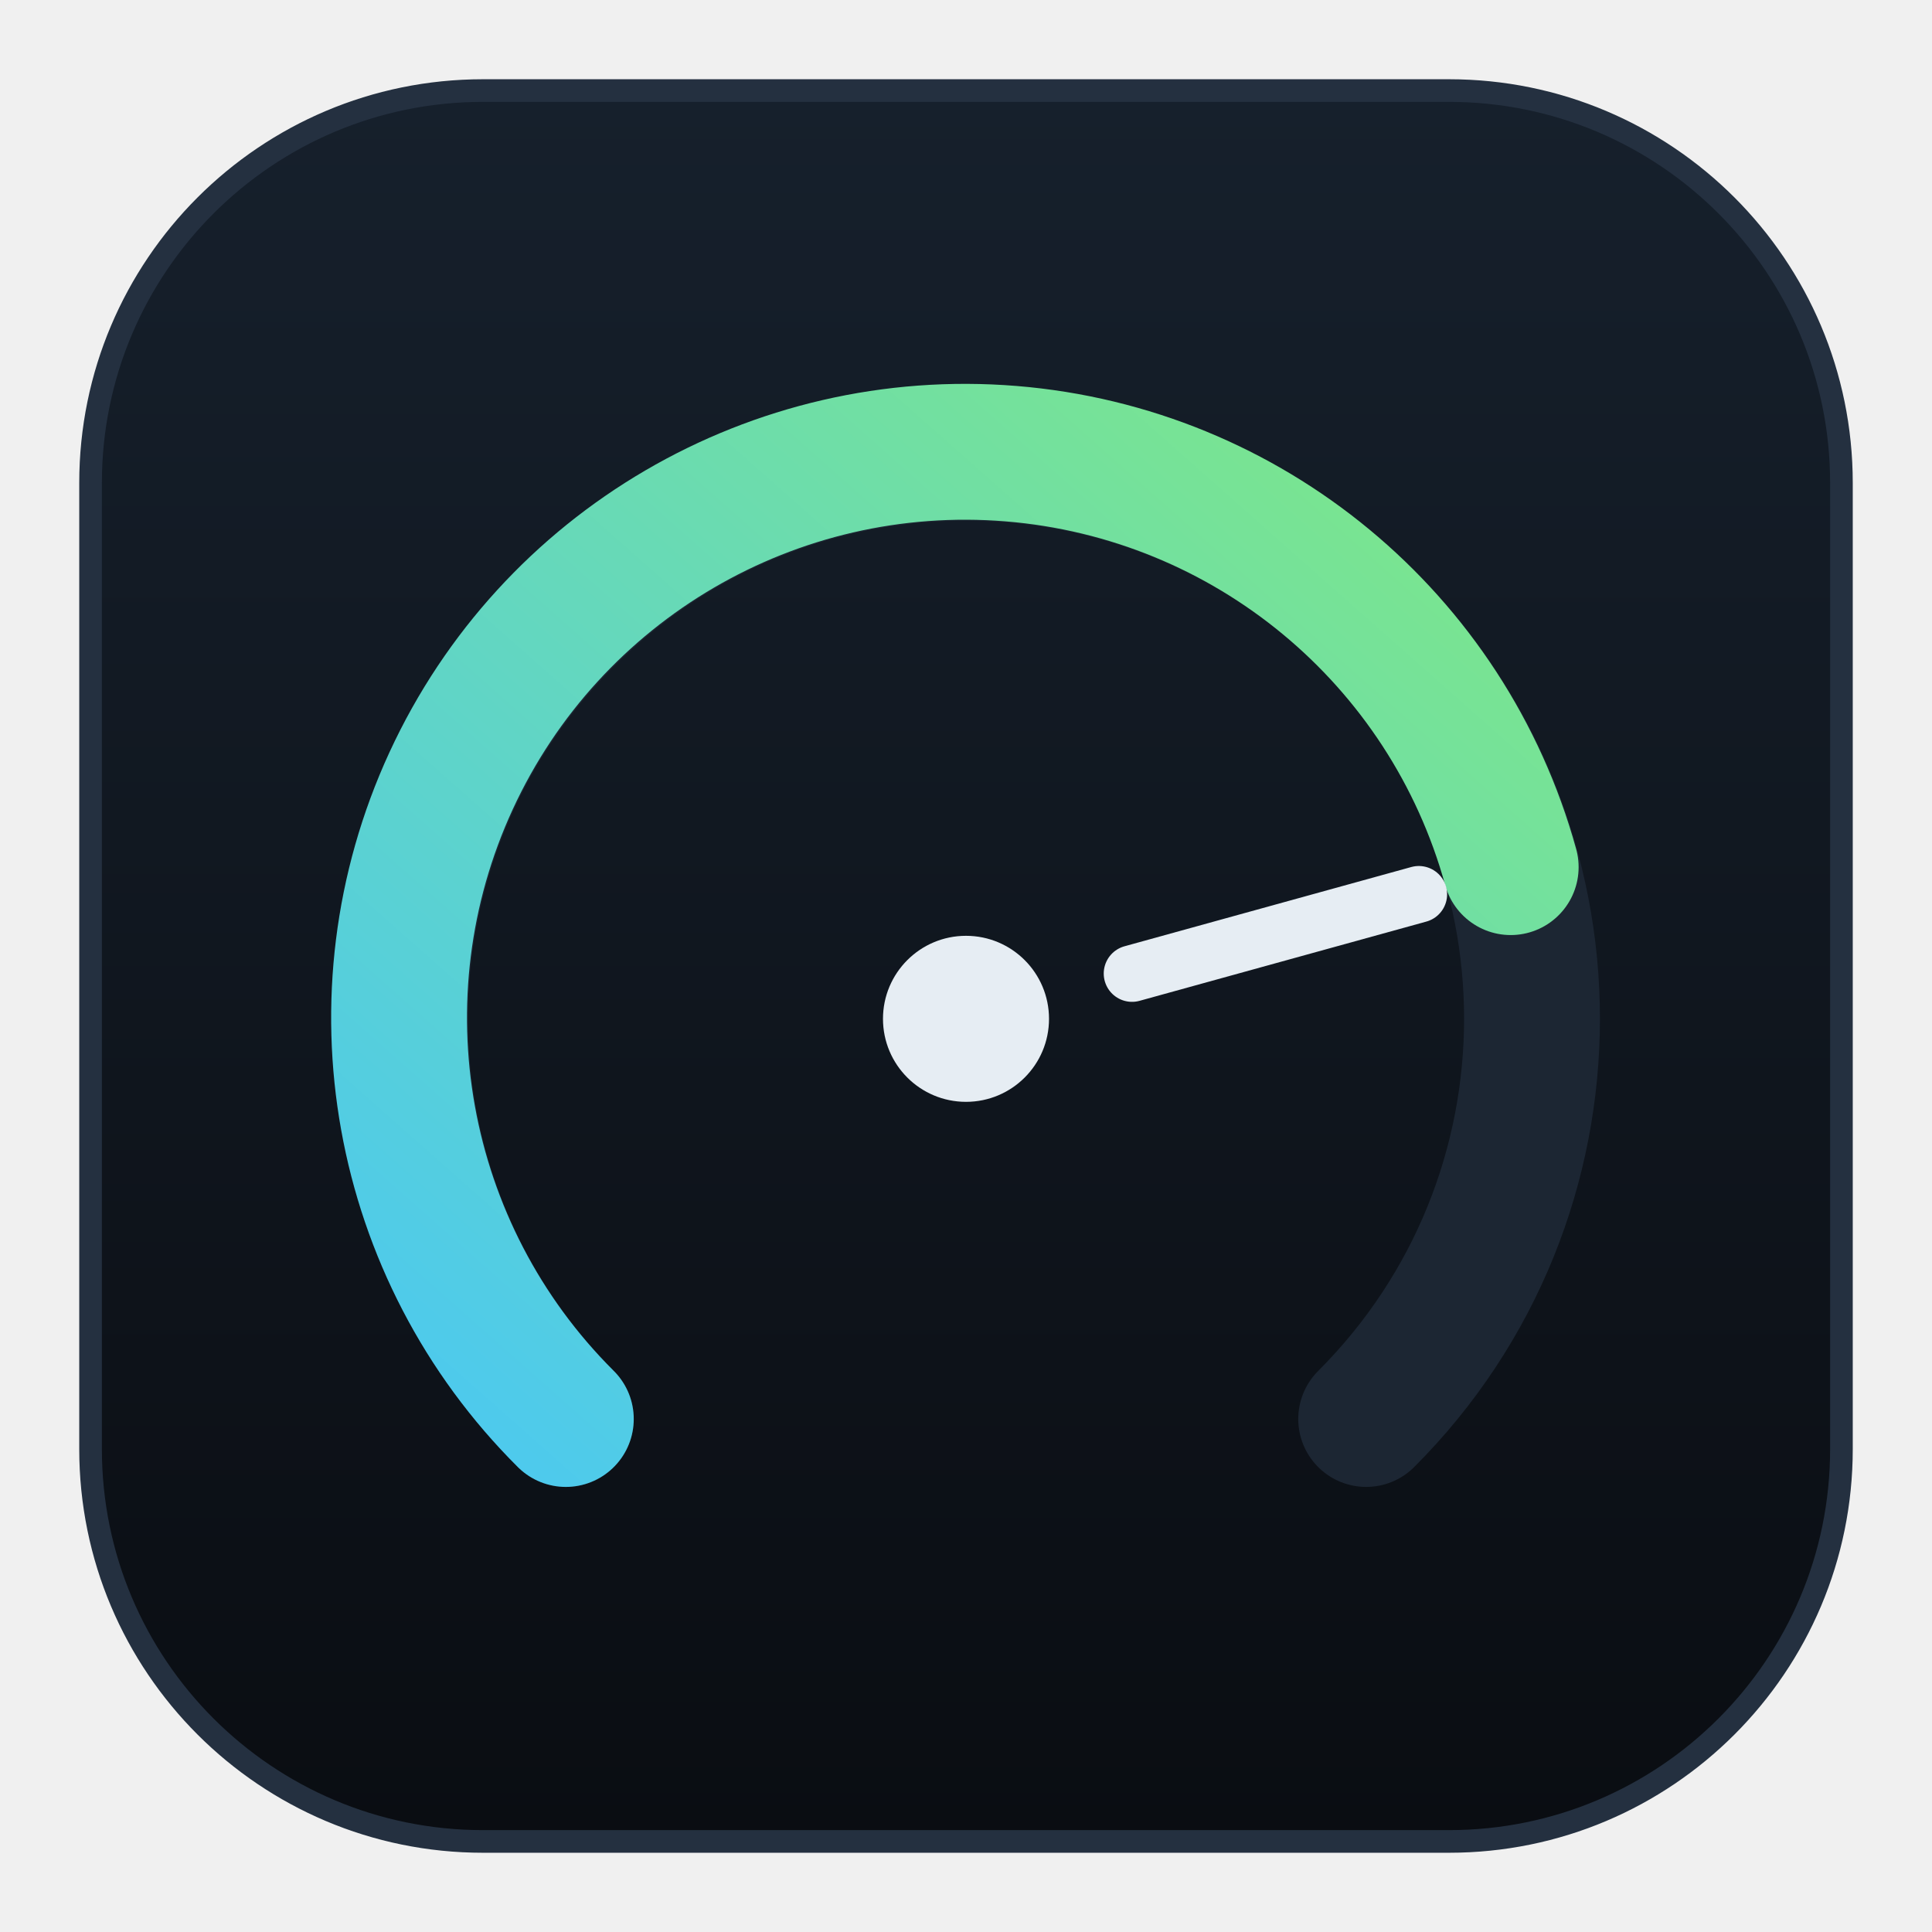
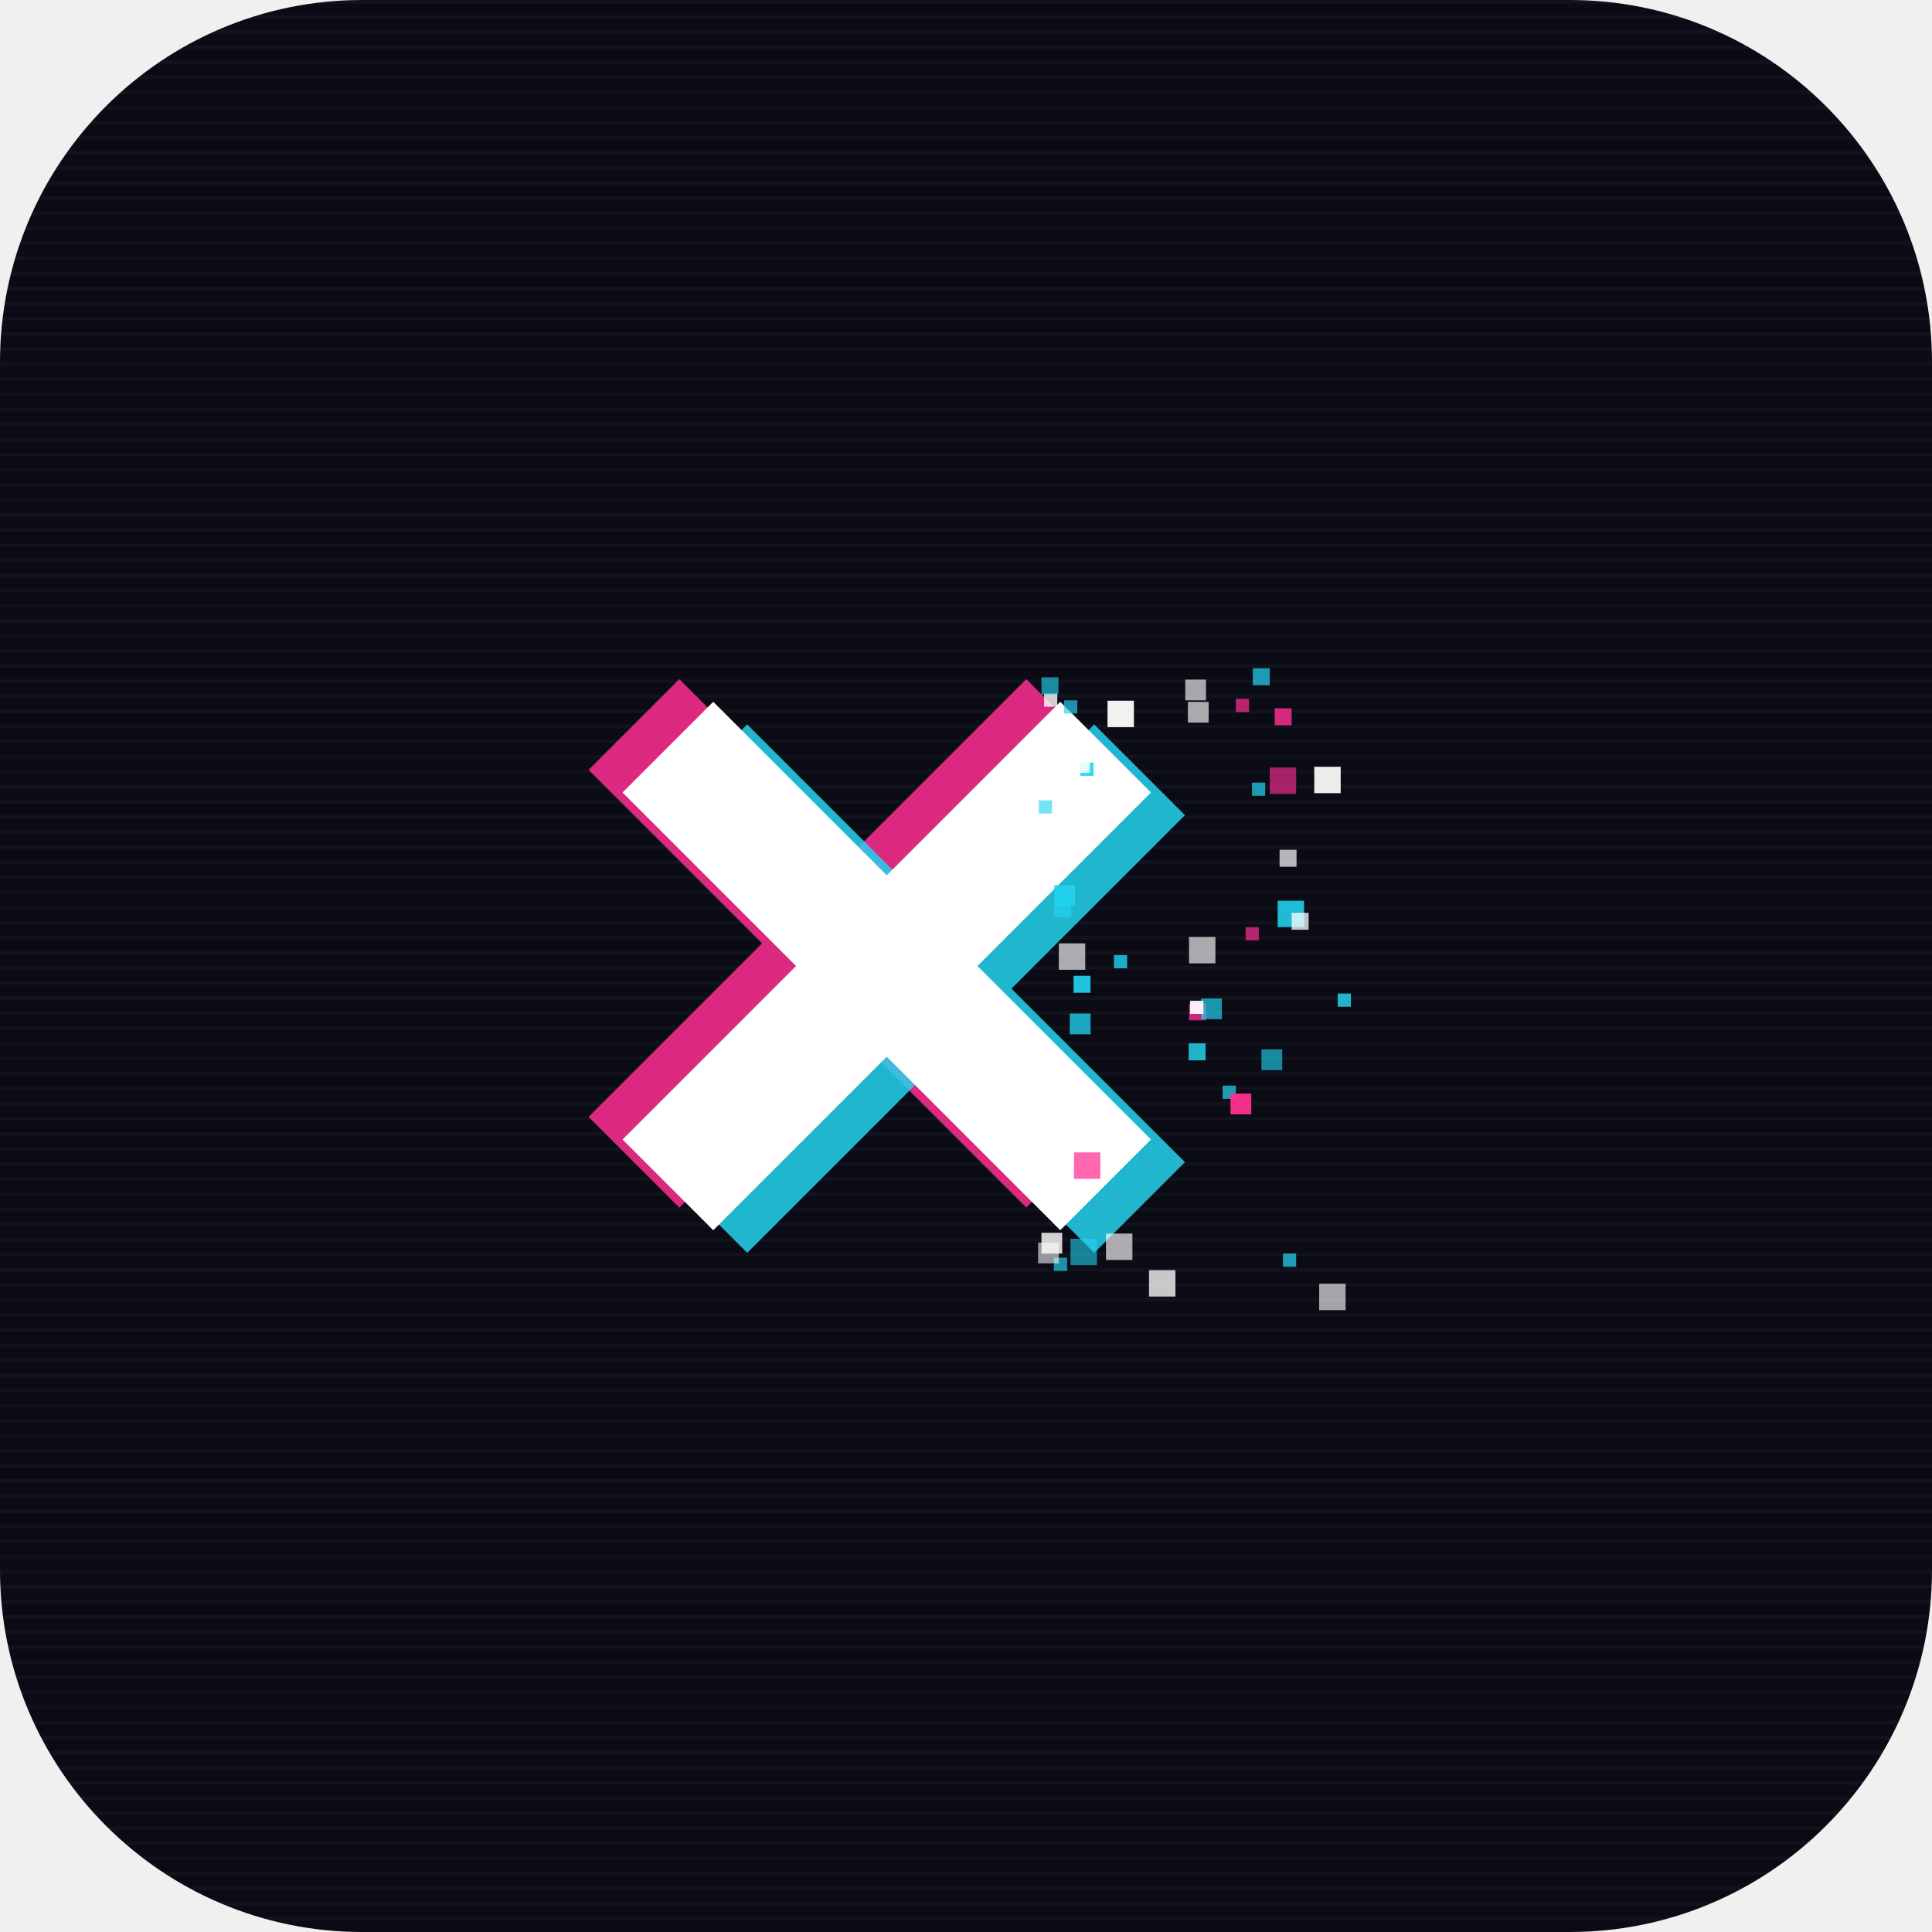
- <svg xmlns="http://www.w3.org/2000/svg" width="1024" height="1024" viewBox="0 0 1024 1024">
-   <defs>
-     <linearGradient id="bg" x1="0" y1="0" x2="0" y2="1">
-       <stop offset="0" stop-color="#16202c" />
-       <stop offset="1" stop-color="#0a0d12" />
-     </linearGradient>
-     <linearGradient id="arc" x1="0" y1="1" x2="1" y2="0">
-       <stop offset="0" stop-color="#4cc9f0" />
-       <stop offset="1" stop-color="#7ee787" />
-     </linearGradient>
-   </defs>
-   <rect x="48" y="48" width="928" height="928" rx="208" fill="url(#bg)" stroke="#243040" stroke-width="12" />
-   <path d="M 299.9 752.1 A 300 300 0 1 1 724.1 752.1" fill="none" stroke="#1c2633" stroke-width="72" stroke-linecap="round" />
-   <path d="M 299.9 752.1 A 300 300 0 1 1 800.7 459.6" fill="none" stroke="url(#arc)" stroke-width="72" stroke-linecap="round" />
-   <line x1="600" y1="516" x2="752" y2="474" stroke="#e6edf3" stroke-width="30" stroke-linecap="round" />
-   <circle cx="512" cy="540" r="44" fill="#e6edf3" />
+ <svg xmlns="http://www.w3.org/2000/svg" viewBox="0 0 512 512" role="img" aria-label="CLOKRIX pixel icon">
+   <rect width="512" height="512" rx="96" fill="#0B0B16" />
+   <rect x="0" y="0" width="512" height="1" fill="#FFFFFF" opacity="0.03" />
+   <rect x="0" y="4" width="512" height="1" fill="#FFFFFF" opacity="0.03" />
+   <rect x="0" y="8" width="512" height="1" fill="#FFFFFF" opacity="0.03" />
+   <rect x="0" y="12" width="512" height="1" fill="#FFFFFF" opacity="0.03" />
+   <rect x="0" y="16" width="512" height="1" fill="#FFFFFF" opacity="0.03" />
+   <rect x="0" y="20" width="512" height="1" fill="#FFFFFF" opacity="0.03" />
+   <rect x="0" y="24" width="512" height="1" fill="#FFFFFF" opacity="0.03" />
+   <rect x="0" y="28" width="512" height="1" fill="#FFFFFF" opacity="0.03" />
+   <rect x="0" y="32" width="512" height="1" fill="#FFFFFF" opacity="0.03" />
+   <rect x="0" y="36" width="512" height="1" fill="#FFFFFF" opacity="0.03" />
+   <rect x="0" y="40" width="512" height="1" fill="#FFFFFF" opacity="0.03" />
+   <rect x="0" y="44" width="512" height="1" fill="#FFFFFF" opacity="0.03" />
+   <rect x="0" y="48" width="512" height="1" fill="#FFFFFF" opacity="0.03" />
+   <rect x="0" y="52" width="512" height="1" fill="#FFFFFF" opacity="0.03" />
+   <rect x="0" y="56" width="512" height="1" fill="#FFFFFF" opacity="0.03" />
+   <rect x="0" y="60" width="512" height="1" fill="#FFFFFF" opacity="0.03" />
+   <rect x="0" y="64" width="512" height="1" fill="#FFFFFF" opacity="0.03" />
+   <rect x="0" y="68" width="512" height="1" fill="#FFFFFF" opacity="0.03" />
+   <rect x="0" y="72" width="512" height="1" fill="#FFFFFF" opacity="0.03" />
+   <rect x="0" y="76" width="512" height="1" fill="#FFFFFF" opacity="0.03" />
+   <rect x="0" y="80" width="512" height="1" fill="#FFFFFF" opacity="0.03" />
+   <rect x="0" y="84" width="512" height="1" fill="#FFFFFF" opacity="0.03" />
+   <rect x="0" y="88" width="512" height="1" fill="#FFFFFF" opacity="0.03" />
+   <rect x="0" y="92" width="512" height="1" fill="#FFFFFF" opacity="0.03" />
+   <rect x="0" y="96" width="512" height="1" fill="#FFFFFF" opacity="0.03" />
+   <rect x="0" y="100" width="512" height="1" fill="#FFFFFF" opacity="0.03" />
+   <rect x="0" y="104" width="512" height="1" fill="#FFFFFF" opacity="0.03" />
+   <rect x="0" y="108" width="512" height="1" fill="#FFFFFF" opacity="0.03" />
+   <rect x="0" y="112" width="512" height="1" fill="#FFFFFF" opacity="0.03" />
+   <rect x="0" y="116" width="512" height="1" fill="#FFFFFF" opacity="0.03" />
+   <rect x="0" y="120" width="512" height="1" fill="#FFFFFF" opacity="0.03" />
+   <rect x="0" y="124" width="512" height="1" fill="#FFFFFF" opacity="0.03" />
+   <rect x="0" y="128" width="512" height="1" fill="#FFFFFF" opacity="0.03" />
+   <rect x="0" y="132" width="512" height="1" fill="#FFFFFF" opacity="0.03" />
+   <rect x="0" y="136" width="512" height="1" fill="#FFFFFF" opacity="0.03" />
+   <rect x="0" y="140" width="512" height="1" fill="#FFFFFF" opacity="0.03" />
+   <rect x="0" y="144" width="512" height="1" fill="#FFFFFF" opacity="0.03" />
+   <rect x="0" y="148" width="512" height="1" fill="#FFFFFF" opacity="0.03" />
+   <rect x="0" y="152" width="512" height="1" fill="#FFFFFF" opacity="0.03" />
+   <rect x="0" y="156" width="512" height="1" fill="#FFFFFF" opacity="0.03" />
+   <rect x="0" y="160" width="512" height="1" fill="#FFFFFF" opacity="0.03" />
+   <rect x="0" y="164" width="512" height="1" fill="#FFFFFF" opacity="0.03" />
+   <rect x="0" y="168" width="512" height="1" fill="#FFFFFF" opacity="0.03" />
+   <rect x="0" y="172" width="512" height="1" fill="#FFFFFF" opacity="0.03" />
+   <rect x="0" y="176" width="512" height="1" fill="#FFFFFF" opacity="0.03" />
+   <rect x="0" y="180" width="512" height="1" fill="#FFFFFF" opacity="0.03" />
+   <rect x="0" y="184" width="512" height="1" fill="#FFFFFF" opacity="0.03" />
+   <rect x="0" y="188" width="512" height="1" fill="#FFFFFF" opacity="0.03" />
+   <rect x="0" y="192" width="512" height="1" fill="#FFFFFF" opacity="0.03" />
+   <rect x="0" y="196" width="512" height="1" fill="#FFFFFF" opacity="0.03" />
+   <rect x="0" y="200" width="512" height="1" fill="#FFFFFF" opacity="0.03" />
+   <rect x="0" y="204" width="512" height="1" fill="#FFFFFF" opacity="0.03" />
+   <rect x="0" y="208" width="512" height="1" fill="#FFFFFF" opacity="0.03" />
+   <rect x="0" y="212" width="512" height="1" fill="#FFFFFF" opacity="0.03" />
+   <rect x="0" y="216" width="512" height="1" fill="#FFFFFF" opacity="0.03" />
+   <rect x="0" y="220" width="512" height="1" fill="#FFFFFF" opacity="0.03" />
+   <rect x="0" y="224" width="512" height="1" fill="#FFFFFF" opacity="0.03" />
+   <rect x="0" y="228" width="512" height="1" fill="#FFFFFF" opacity="0.03" />
+   <rect x="0" y="232" width="512" height="1" fill="#FFFFFF" opacity="0.03" />
+   <rect x="0" y="236" width="512" height="1" fill="#FFFFFF" opacity="0.03" />
+   <rect x="0" y="240" width="512" height="1" fill="#FFFFFF" opacity="0.03" />
+   <rect x="0" y="244" width="512" height="1" fill="#FFFFFF" opacity="0.03" />
+   <rect x="0" y="248" width="512" height="1" fill="#FFFFFF" opacity="0.03" />
+   <rect x="0" y="252" width="512" height="1" fill="#FFFFFF" opacity="0.03" />
+   <rect x="0" y="256" width="512" height="1" fill="#FFFFFF" opacity="0.03" />
+   <rect x="0" y="260" width="512" height="1" fill="#FFFFFF" opacity="0.03" />
+   <rect x="0" y="264" width="512" height="1" fill="#FFFFFF" opacity="0.03" />
+   <rect x="0" y="268" width="512" height="1" fill="#FFFFFF" opacity="0.03" />
+   <rect x="0" y="272" width="512" height="1" fill="#FFFFFF" opacity="0.03" />
+   <rect x="0" y="276" width="512" height="1" fill="#FFFFFF" opacity="0.03" />
+   <rect x="0" y="280" width="512" height="1" fill="#FFFFFF" opacity="0.03" />
+   <rect x="0" y="284" width="512" height="1" fill="#FFFFFF" opacity="0.03" />
+   <rect x="0" y="288" width="512" height="1" fill="#FFFFFF" opacity="0.03" />
+   <rect x="0" y="292" width="512" height="1" fill="#FFFFFF" opacity="0.03" />
+   <rect x="0" y="296" width="512" height="1" fill="#FFFFFF" opacity="0.03" />
+   <rect x="0" y="300" width="512" height="1" fill="#FFFFFF" opacity="0.03" />
+   <rect x="0" y="304" width="512" height="1" fill="#FFFFFF" opacity="0.03" />
+   <rect x="0" y="308" width="512" height="1" fill="#FFFFFF" opacity="0.03" />
+   <rect x="0" y="312" width="512" height="1" fill="#FFFFFF" opacity="0.03" />
+   <rect x="0" y="316" width="512" height="1" fill="#FFFFFF" opacity="0.03" />
+   <rect x="0" y="320" width="512" height="1" fill="#FFFFFF" opacity="0.03" />
+   <rect x="0" y="324" width="512" height="1" fill="#FFFFFF" opacity="0.03" />
+   <rect x="0" y="328" width="512" height="1" fill="#FFFFFF" opacity="0.03" />
+   <rect x="0" y="332" width="512" height="1" fill="#FFFFFF" opacity="0.03" />
+   <rect x="0" y="336" width="512" height="1" fill="#FFFFFF" opacity="0.03" />
+   <rect x="0" y="340" width="512" height="1" fill="#FFFFFF" opacity="0.03" />
+   <rect x="0" y="344" width="512" height="1" fill="#FFFFFF" opacity="0.03" />
+   <rect x="0" y="348" width="512" height="1" fill="#FFFFFF" opacity="0.03" />
+   <rect x="0" y="352" width="512" height="1" fill="#FFFFFF" opacity="0.03" />
+   <rect x="0" y="356" width="512" height="1" fill="#FFFFFF" opacity="0.03" />
+   <rect x="0" y="360" width="512" height="1" fill="#FFFFFF" opacity="0.03" />
+   <rect x="0" y="364" width="512" height="1" fill="#FFFFFF" opacity="0.03" />
+   <rect x="0" y="368" width="512" height="1" fill="#FFFFFF" opacity="0.03" />
+   <rect x="0" y="372" width="512" height="1" fill="#FFFFFF" opacity="0.03" />
+   <rect x="0" y="376" width="512" height="1" fill="#FFFFFF" opacity="0.03" />
+   <rect x="0" y="380" width="512" height="1" fill="#FFFFFF" opacity="0.03" />
+   <rect x="0" y="384" width="512" height="1" fill="#FFFFFF" opacity="0.03" />
+   <rect x="0" y="388" width="512" height="1" fill="#FFFFFF" opacity="0.03" />
+   <rect x="0" y="392" width="512" height="1" fill="#FFFFFF" opacity="0.03" />
+   <rect x="0" y="396" width="512" height="1" fill="#FFFFFF" opacity="0.03" />
+   <rect x="0" y="400" width="512" height="1" fill="#FFFFFF" opacity="0.03" />
+   <rect x="0" y="404" width="512" height="1" fill="#FFFFFF" opacity="0.03" />
+   <rect x="0" y="408" width="512" height="1" fill="#FFFFFF" opacity="0.03" />
+   <rect x="0" y="412" width="512" height="1" fill="#FFFFFF" opacity="0.03" />
+   <rect x="0" y="416" width="512" height="1" fill="#FFFFFF" opacity="0.03" />
+   <rect x="0" y="420" width="512" height="1" fill="#FFFFFF" opacity="0.03" />
+   <rect x="0" y="424" width="512" height="1" fill="#FFFFFF" opacity="0.03" />
+   <rect x="0" y="428" width="512" height="1" fill="#FFFFFF" opacity="0.03" />
+   <rect x="0" y="432" width="512" height="1" fill="#FFFFFF" opacity="0.03" />
+   <rect x="0" y="436" width="512" height="1" fill="#FFFFFF" opacity="0.03" />
+   <rect x="0" y="440" width="512" height="1" fill="#FFFFFF" opacity="0.03" />
+   <rect x="0" y="444" width="512" height="1" fill="#FFFFFF" opacity="0.03" />
+   <rect x="0" y="448" width="512" height="1" fill="#FFFFFF" opacity="0.03" />
+   <rect x="0" y="452" width="512" height="1" fill="#FFFFFF" opacity="0.03" />
+   <rect x="0" y="456" width="512" height="1" fill="#FFFFFF" opacity="0.03" />
+   <rect x="0" y="460" width="512" height="1" fill="#FFFFFF" opacity="0.03" />
+   <rect x="0" y="464" width="512" height="1" fill="#FFFFFF" opacity="0.03" />
+   <rect x="0" y="468" width="512" height="1" fill="#FFFFFF" opacity="0.03" />
+   <rect x="0" y="472" width="512" height="1" fill="#FFFFFF" opacity="0.03" />
+   <rect x="0" y="476" width="512" height="1" fill="#FFFFFF" opacity="0.03" />
+   <rect x="0" y="480" width="512" height="1" fill="#FFFFFF" opacity="0.03" />
+   <rect x="0" y="484" width="512" height="1" fill="#FFFFFF" opacity="0.03" />
+   <rect x="0" y="488" width="512" height="1" fill="#FFFFFF" opacity="0.03" />
+   <rect x="0" y="492" width="512" height="1" fill="#FFFFFF" opacity="0.03" />
+   <rect x="0" y="496" width="512" height="1" fill="#FFFFFF" opacity="0.03" />
+   <rect x="0" y="500" width="512" height="1" fill="#FFFFFF" opacity="0.03" />
+   <rect x="0" y="504" width="512" height="1" fill="#FFFFFF" opacity="0.03" />
+   <rect x="0" y="508" width="512" height="1" fill="#FFFFFF" opacity="0.03" />
+   <g transform="translate(235,256)">
+     <g transform="translate(-9,-6)" opacity=".85">
+       <path d="M-58,-58 L58,58 M58,-58 L-58,58" fill="none" stroke="#FF2E93" stroke-width="34" />
+     </g>
+     <g transform="translate(9,6)" opacity=".85">
+       <path d="M-58,-58 L58,58 M58,-58 L-58,58" fill="none" stroke="#22D3EE" stroke-width="34" />
+     </g>
+     <path d="M-58,-58 L58,58 M58,-58 L-58,58" fill="none" stroke="#FFFFFF" stroke-width="34" />
+     <rect x="79.1" y="-75.9" width="5.5" height="5.5" fill="#FFFFFF" opacity="0.64" />
+     <rect x="89.0" y="31.7" width="3.5" height="3.5" fill="#22D3EE" opacity="0.72" />
+     <rect x="40.3" y="-43.9" width="3.5" height="3.5" fill="#22D3EE" opacity="0.63" />
+     <rect x="80.1" y="9.9" width="4.5" height="4.5" fill="#FF2E93" opacity="0.79" />
+     <rect x="97.0" y="-78.9" width="4.5" height="4.5" fill="#22D3EE" opacity="0.72" />
+     <rect x="50.3" y="-44.5" width="5.5" height="5.5" fill="#FFFFFF" opacity="0.59" />
+     <rect x="41.9" y="59.8" width="5.5" height="5.5" fill="#FFFFFF" opacity="0.84" />
+     <rect x="69.5" y="80.6" width="7" height="7" fill="#FFFFFF" opacity="0.77" />
+     <rect x="99.3" y="22.1" width="5.5" height="5.5" fill="#22D3EE" opacity="0.63" />
+     <rect x="41.1" y="29.1" width="5.5" height="5.5" fill="#FFFFFF" opacity="0.89" />
+     <rect x="103.6" y="-17.3" width="7" height="7" fill="#22D3EE" opacity="0.88" />
+     <rect x="44.4" y="-21.4" width="5.5" height="5.5" fill="#22D3EE" opacity="0.92" />
+     <rect x="80.0" y="20.5" width="4.5" height="4.5" fill="#22D3EE" opacity="0.84" />
+     <rect x="44.4" y="-17.4" width="4.5" height="4.5" fill="#22D3EE" opacity="0.68" />
+     <rect x="92.5" y="-70.8" width="3.5" height="3.5" fill="#FF2E93" opacity="0.71" />
+     <rect x="41.0" y="70.7" width="5.5" height="5.5" fill="#FFFFFF" opacity="0.81" />
+     <rect x="58.1" y="70.9" width="7" height="7" fill="#FFFFFF" opacity="0.66" />
+     <rect x="48.5" y="12.6" width="5.5" height="5.5" fill="#22D3EE" opacity="0.78" />
+     <rect x="107.3" y="-14.1" width="4.5" height="4.5" fill="#FFFFFF" opacity="0.75" />
+     <rect x="41.7" y="-72.2" width="3.5" height="3.5" fill="#FFFFFF" opacity="0.8" />
+     <rect x="95.1" y="-10.3" width="3.5" height="3.5" fill="#FF2E93" opacity="0.7" />
+     <rect x="119.5" y="7.3" width="3.5" height="3.5" fill="#22D3EE" opacity="0.84" />
+     <rect x="83.3" y="8.6" width="5.5" height="5.5" fill="#22D3EE" opacity="0.69" />
+     <rect x="51.3" y="-53.9" width="3.5" height="3.5" fill="#22D3EE" opacity="0.9" />
+     <rect x="49.5" y="2.6" width="4.5" height="4.5" fill="#22D3EE" opacity="0.92" />
+     <rect x="104.1" y="-30.8" width="4.5" height="4.5" fill="#FFFFFF" opacity="0.7" />
+     <rect x="44.3" y="77.3" width="3.5" height="3.5" fill="#22D3EE" opacity="0.68" />
+     <rect x="40.1" y="73.3" width="5.5" height="5.5" fill="#FFFFFF" opacity="0.57" />
+     <rect x="105.0" y="76.2" width="3.5" height="3.5" fill="#22D3EE" opacity="0.74" />
+     <rect x="41.1" y="45.5" width="4.5" height="4.5" fill="#FFFFFF" opacity="0.81" />
+     <rect x="113.3" y="-52.8" width="7" height="7" fill="#FFFFFF" opacity="0.92" />
+     <rect x="91.1" y="33.8" width="5.5" height="5.5" fill="#FF2E93" opacity="0.95" />
+     <rect x="80.1" y="-7.7" width="7" height="7" fill="#FFFFFF" opacity="0.65" />
+     <rect x="41.0" y="-76.5" width="4.5" height="4.5" fill="#22D3EE" opacity="0.64" />
+     <rect x="41.2" y="24.1" width="4.5" height="4.5" fill="#FFFFFF" opacity="0.91" />
+     <rect x="102.8" y="-68.3" width="4.5" height="4.5" fill="#FF2E93" opacity="0.82" />
+     <rect x="46.8" y="-58.2" width="7" height="7" fill="#FFFFFF" opacity="0.86" />
+     <rect x="96.8" y="-48.6" width="3.5" height="3.5" fill="#22D3EE" opacity="0.72" />
+     <rect x="60.2" y="-2.9" width="3.5" height="3.5" fill="#22D3EE" opacity="0.81" />
+     <rect x="79.8" y="-70.0" width="5.5" height="5.5" fill="#FFFFFF" opacity="0.65" />
+     <rect x="45.6" y="-6.0" width="7" height="7" fill="#FFFFFF" opacity="0.66" />
+     <rect x="48.7" y="72.3" width="7" height="7" fill="#22D3EE" opacity="0.59" />
+     <rect x="80.4" y="9.2" width="3.5" height="3.5" fill="#FFFFFF" opacity="0.92" />
+     <rect x="101.5" y="-52.6" width="7" height="7" fill="#FF2E93" opacity="0.64" />
+     <rect x="58.5" y="-70.3" width="7" height="7" fill="#FFFFFF" opacity="0.94" />
+     <rect x="49.6" y="49.4" width="7" height="7" fill="#FF2E93" opacity="0.72" />
+     <rect x="114.6" y="84.2" width="7" height="7" fill="#FFFFFF" opacity="0.63" />
+     <rect x="47.0" y="-70.4" width="3.5" height="3.5" fill="#22D3EE" opacity="0.68" />
+   </g>
</svg>
